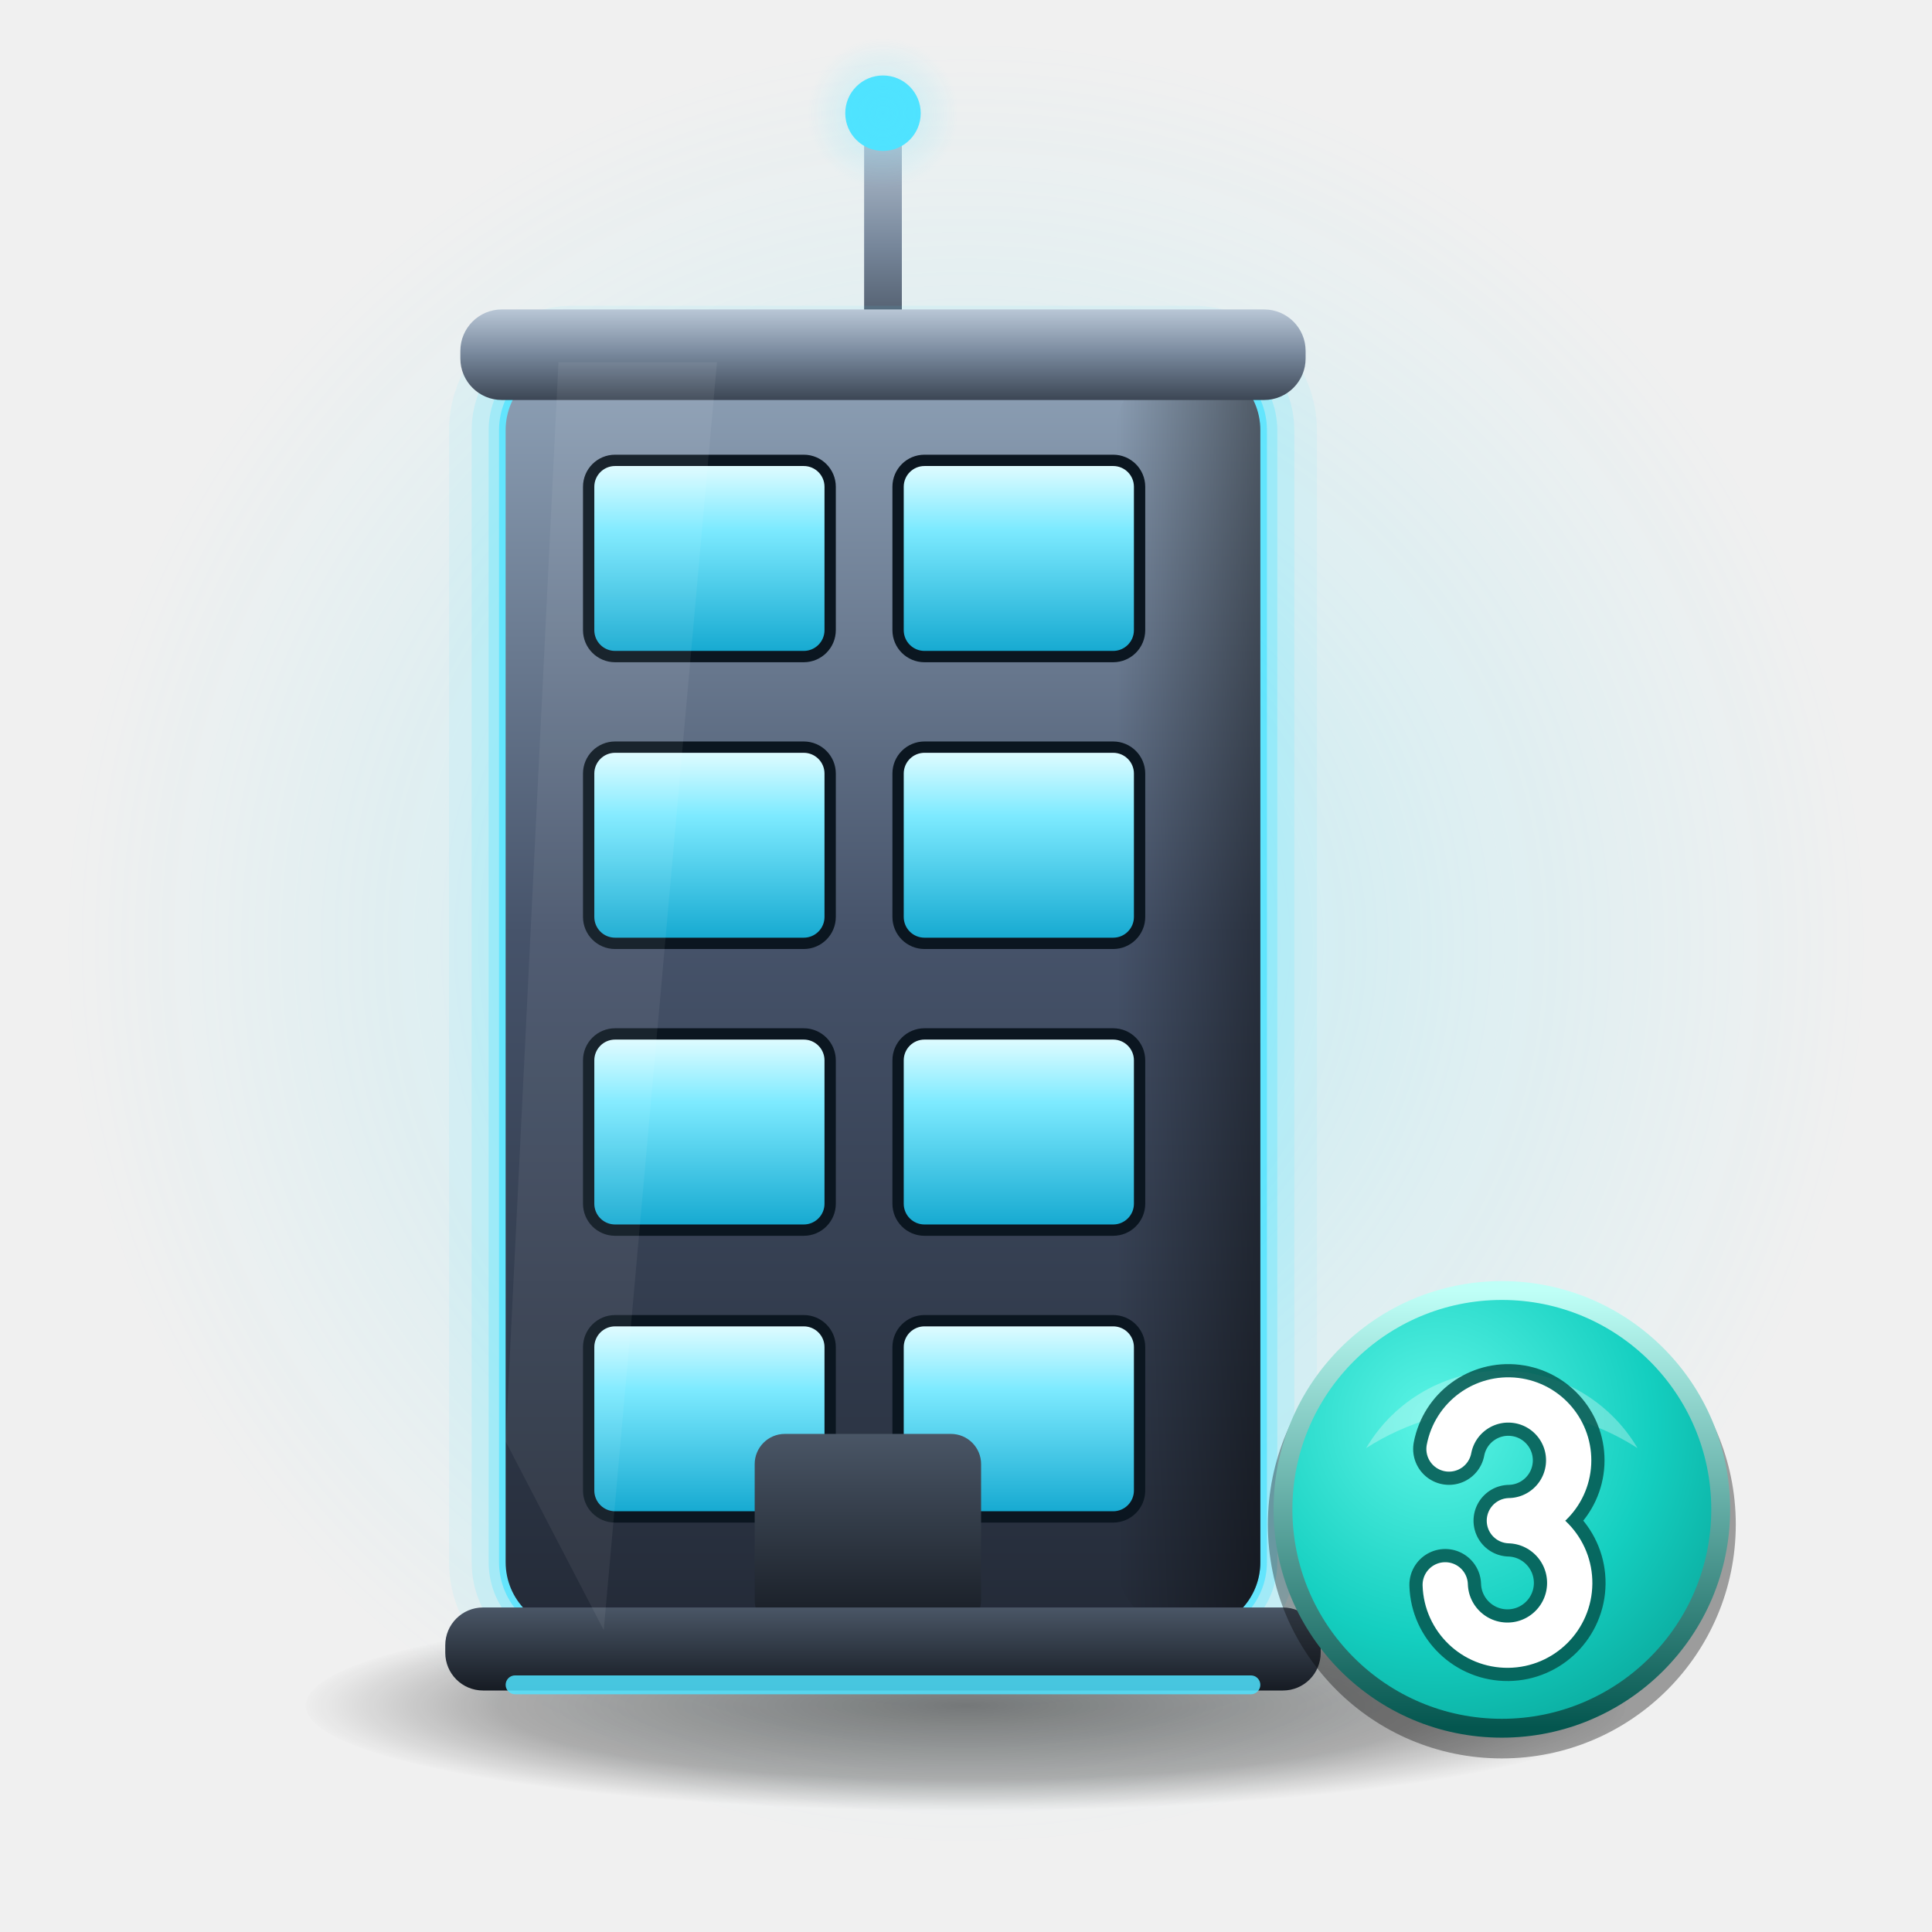
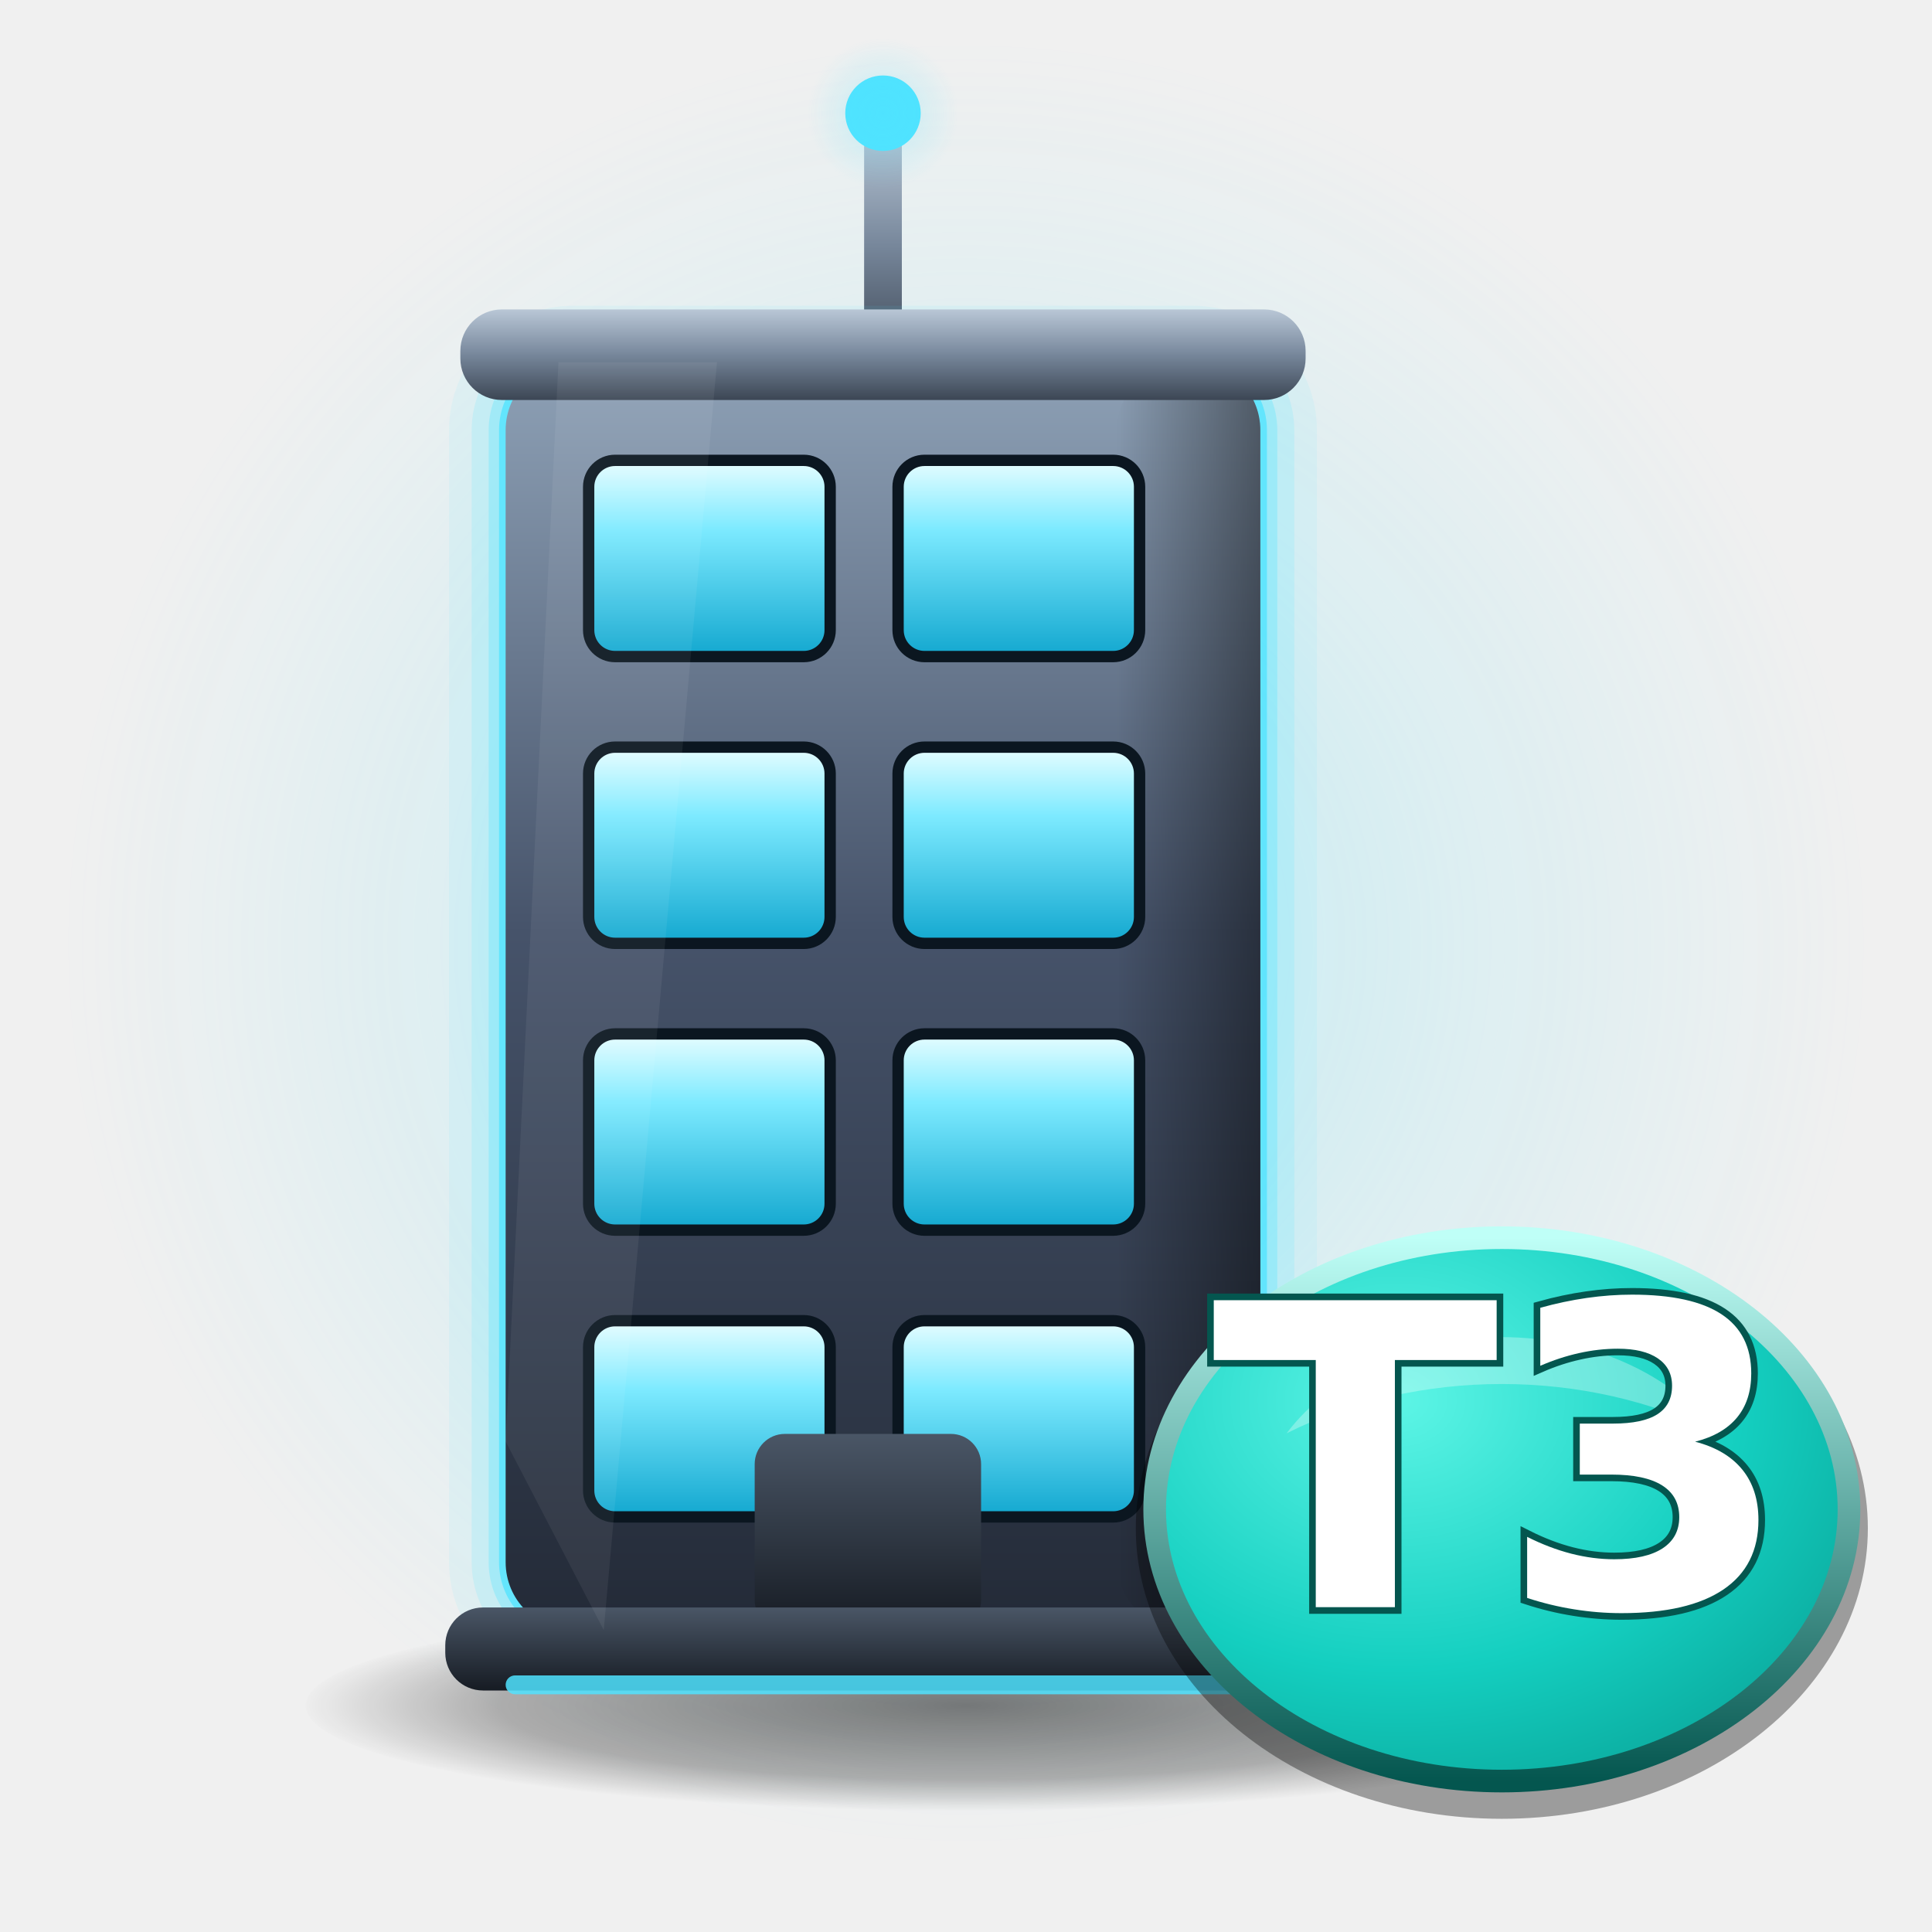
<svg xmlns="http://www.w3.org/2000/svg" width="512" height="512" viewBox="0 0 512 512">
  <defs>
    <linearGradient id="metalV" x1="0" y1="0" x2="0" y2="1">
      <stop offset="0" stop-color="#8ea1b6" />
      <stop offset="0.45" stop-color="#46536a" />
      <stop offset="1" stop-color="#232a37" />
    </linearGradient>
    <linearGradient id="metalLite" x1="0" y1="0" x2="0" y2="1">
      <stop offset="0" stop-color="#b9c7d6" />
      <stop offset="0.5" stop-color="#77879b" />
      <stop offset="1" stop-color="#3c4654" />
    </linearGradient>
    <linearGradient id="metalDark" x1="0" y1="0" x2="0" y2="1">
      <stop offset="0" stop-color="#4a5666" />
      <stop offset="1" stop-color="#161b23" />
    </linearGradient>
    <linearGradient id="sideShade" x1="0" y1="0" x2="1" y2="0">
      <stop offset="0" stop-color="#000000" stop-opacity="0" />
      <stop offset="1" stop-color="#000000" stop-opacity="0.42" />
    </linearGradient>
    <linearGradient id="glass" x1="0" y1="0" x2="0" y2="1">
      <stop offset="0" stop-color="#e7fdff" />
      <stop offset="0.35" stop-color="#7deaff" />
      <stop offset="1" stop-color="#12a7cf" />
    </linearGradient>
    <linearGradient id="glassRoof" x1="0" y1="0" x2="0" y2="1">
      <stop offset="0" stop-color="#f2feff" />
      <stop offset="0.4" stop-color="#8ceeff" />
      <stop offset="1" stop-color="#1fb9de" />
    </linearGradient>
    <radialGradient id="gshadow" cx="0.5" cy="0.5" r="0.5">
      <stop offset="0" stop-color="#000" stop-opacity="0.5" />
      <stop offset="0.7" stop-color="#000" stop-opacity="0.28" />
      <stop offset="1" stop-color="#000" stop-opacity="0" />
    </radialGradient>
    <radialGradient id="halo" cx="0.5" cy="0.5" r="0.5">
      <stop offset="0" stop-color="#4fe3ff" stop-opacity="0.30" />
      <stop offset="0.55" stop-color="#4fe3ff" stop-opacity="0.12" />
      <stop offset="1" stop-color="#4fe3ff" stop-opacity="0" />
    </radialGradient>
    <radialGradient id="badgeG" cx="0.35" cy="0.3" r="0.9">
      <stop offset="0" stop-color="#5df5e6" />
      <stop offset="0.55" stop-color="#14cfc0" />
      <stop offset="1" stop-color="#079b90" />
    </radialGradient>
    <linearGradient id="badgeRim" x1="0" y1="0" x2="0" y2="1">
      <stop offset="0" stop-color="#bffff7" />
      <stop offset="1" stop-color="#04564f" />
    </linearGradient>
  </defs>
  <circle cx="256" cy="250" r="240" fill="url(#halo)" />
  <ellipse cx="256" cy="452" rx="175" ry="28" fill="url(#gshadow)" />
  <rect x="229" y="34" width="10" height="62" rx="5" fill="url(#metalLite)" />
  <circle cx="234" cy="30" r="10" fill="#4fe3ff" />
  <circle cx="234" cy="30" r="20" fill="url(#halo)" />
  <rect x="134" y="96" width="200" height="336" rx="18" fill="none" stroke="#4fe3ff" stroke-width="30" stroke-opacity="0.08" stroke-linejoin="round" stroke-linecap="round" />
  <rect x="134" y="96" width="200" height="336" rx="18" fill="none" stroke="#4fe3ff" stroke-width="18" stroke-opacity="0.15" stroke-linejoin="round" stroke-linecap="round" />
  <rect x="134" y="96" width="200" height="336" rx="18" fill="none" stroke="#4fe3ff" stroke-width="9" stroke-opacity="0.3" stroke-linejoin="round" stroke-linecap="round" />
  <rect x="134" y="96" width="200" height="336" rx="18" fill="none" stroke="#4fe3ff" stroke-width="3.5" stroke-opacity="0.75" stroke-linejoin="round" stroke-linecap="round" />
  <rect x="134" y="96" width="200" height="336" rx="18" fill="url(#metalV)" />
  <rect x="296" y="96" width="38" height="336" rx="18" fill="url(#sideShade)" />
  <rect x="122" y="82" width="224" height="24" rx="11" fill="url(#metalLite)" />
  <rect x="156" y="122" width="64" height="52" rx="7" fill="url(#glass)" stroke="#0b1620" stroke-width="3" />
  <rect x="238" y="122" width="64" height="52" rx="7" fill="url(#glass)" stroke="#0b1620" stroke-width="3" />
  <rect x="156" y="198" width="64" height="52" rx="7" fill="url(#glass)" stroke="#0b1620" stroke-width="3" />
  <rect x="238" y="198" width="64" height="52" rx="7" fill="url(#glass)" stroke="#0b1620" stroke-width="3" />
  <rect x="156" y="274" width="64" height="52" rx="7" fill="url(#glass)" stroke="#0b1620" stroke-width="3" />
  <rect x="238" y="274" width="64" height="52" rx="7" fill="url(#glass)" stroke="#0b1620" stroke-width="3" />
  <rect x="156" y="350" width="64" height="52" rx="7" fill="url(#glass)" stroke="#0b1620" stroke-width="3" />
  <rect x="238" y="350" width="64" height="52" rx="7" fill="url(#glass)" stroke="#0b1620" stroke-width="3" />
  <rect x="200" y="380" width="60" height="52" rx="8" fill="url(#metalDark)" />
  <rect x="118" y="426" width="232" height="22" rx="10" fill="url(#metalDark)" />
  <rect x="134" y="444" width="200" height="5" rx="2.5" fill="#4fe3ff" opacity="0.85" />
  <polygon points="148,96 190,96 160,432 134,382" fill="#ffffff" opacity="0.06" />
  <g>
-     <circle cx="398" cy="404" r="62" fill="#000" opacity="0.35" />
-     <circle cx="398" cy="400" r="58" fill="url(#badgeG)" stroke="url(#badgeRim)" stroke-width="5" />
-     <path d="M 362.04 383.76 A 41.76 41.76 0 0 1 433.96 383.76 A 66.7 66.7 0 0 0 362.04 383.76 Z" fill="#ffffff" opacity="0.30" />
-     <g transform="translate(398,400) scale(1.0)" fill="none" stroke-linecap="round" stroke-linejoin="round">
-       <path d="M -14,-16 A 16,16 0 1 1 2,3 M 2,3 A 16.5,16.5 0 1 1 -15,20" stroke="#04564f" stroke-width="19" opacity="0.85" />
-       <path d="M -14,-16 A 16,16 0 1 1 2,3 M 2,3 A 16.5,16.5 0 1 1 -15,20" stroke="#ffffff" stroke-width="12" />
-     </g>
+     <ellipse cx="398" cy="405" rx="97" ry="77" fill="#000" opacity="0.35" />
+     <ellipse cx="398" cy="400" rx="92" ry="72" fill="url(#badgeG)" stroke="url(#badgeRim)" stroke-width="6" />
+     <path d="M 340.96 379.84 A 66.24 51.84 0 0 1 455.04 379.84 A 105.8 82.8 0 0 0 340.96 379.84 Z" fill="#ffffff" opacity="0.30" />
+     <text x="398" y="425.92" text-anchor="middle" font-family="DejaVu Sans, Arial, sans-serif" font-weight="bold" font-size="111.6" fill="#ffffff" stroke="#04564f" stroke-width="3.5" paint-order="stroke">T3</text>
  </g>
</svg>
